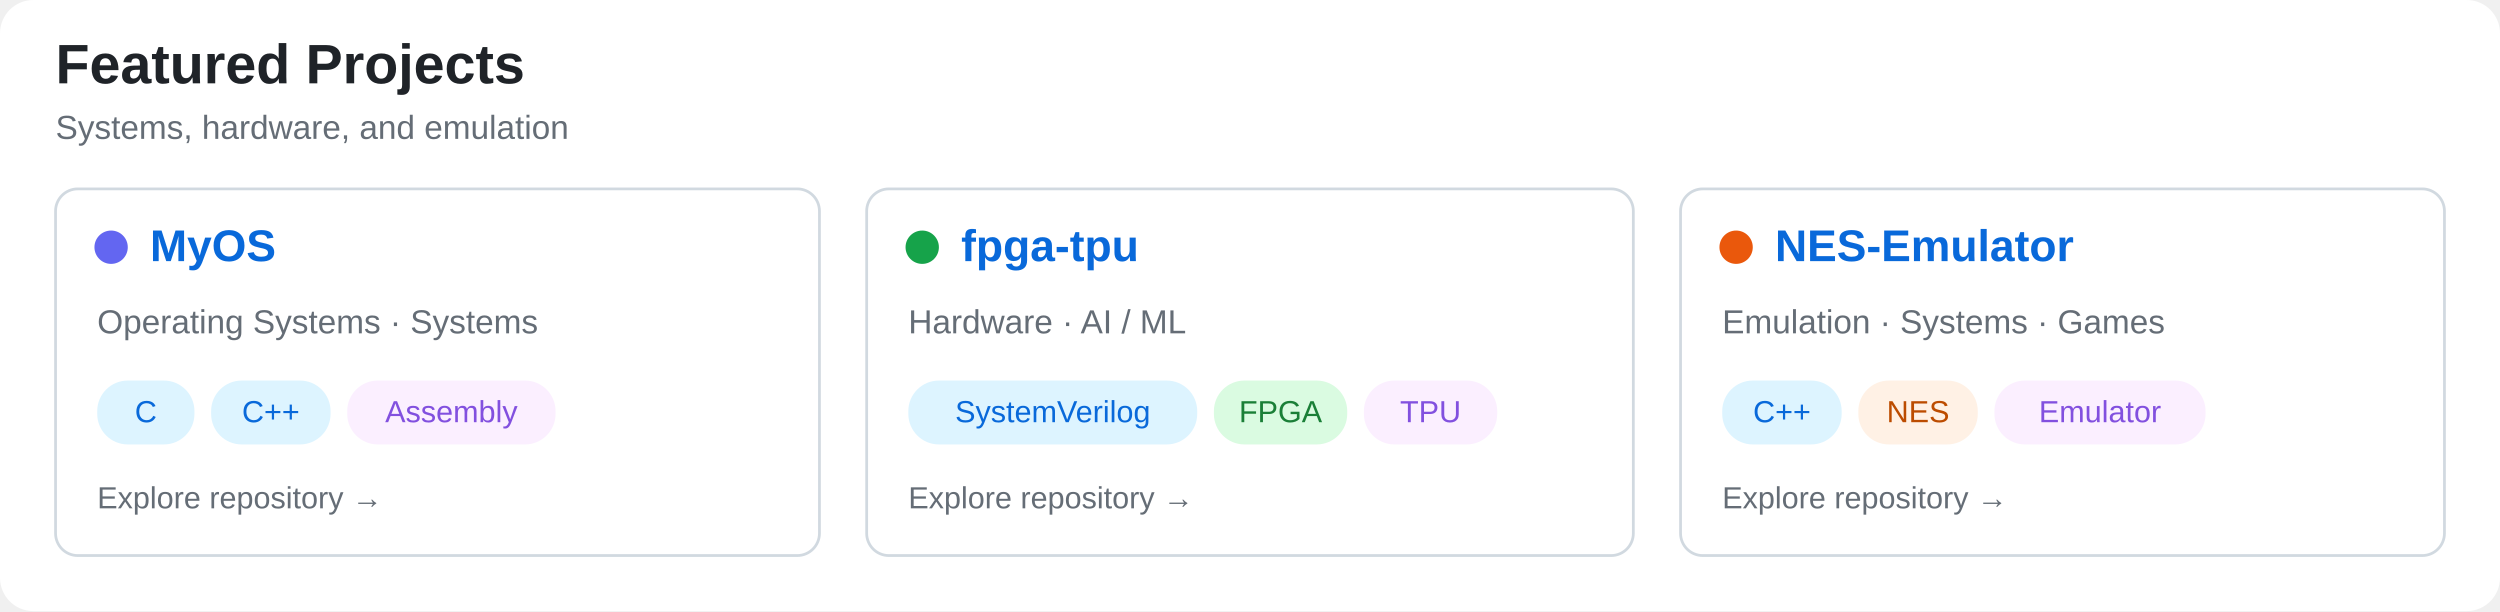
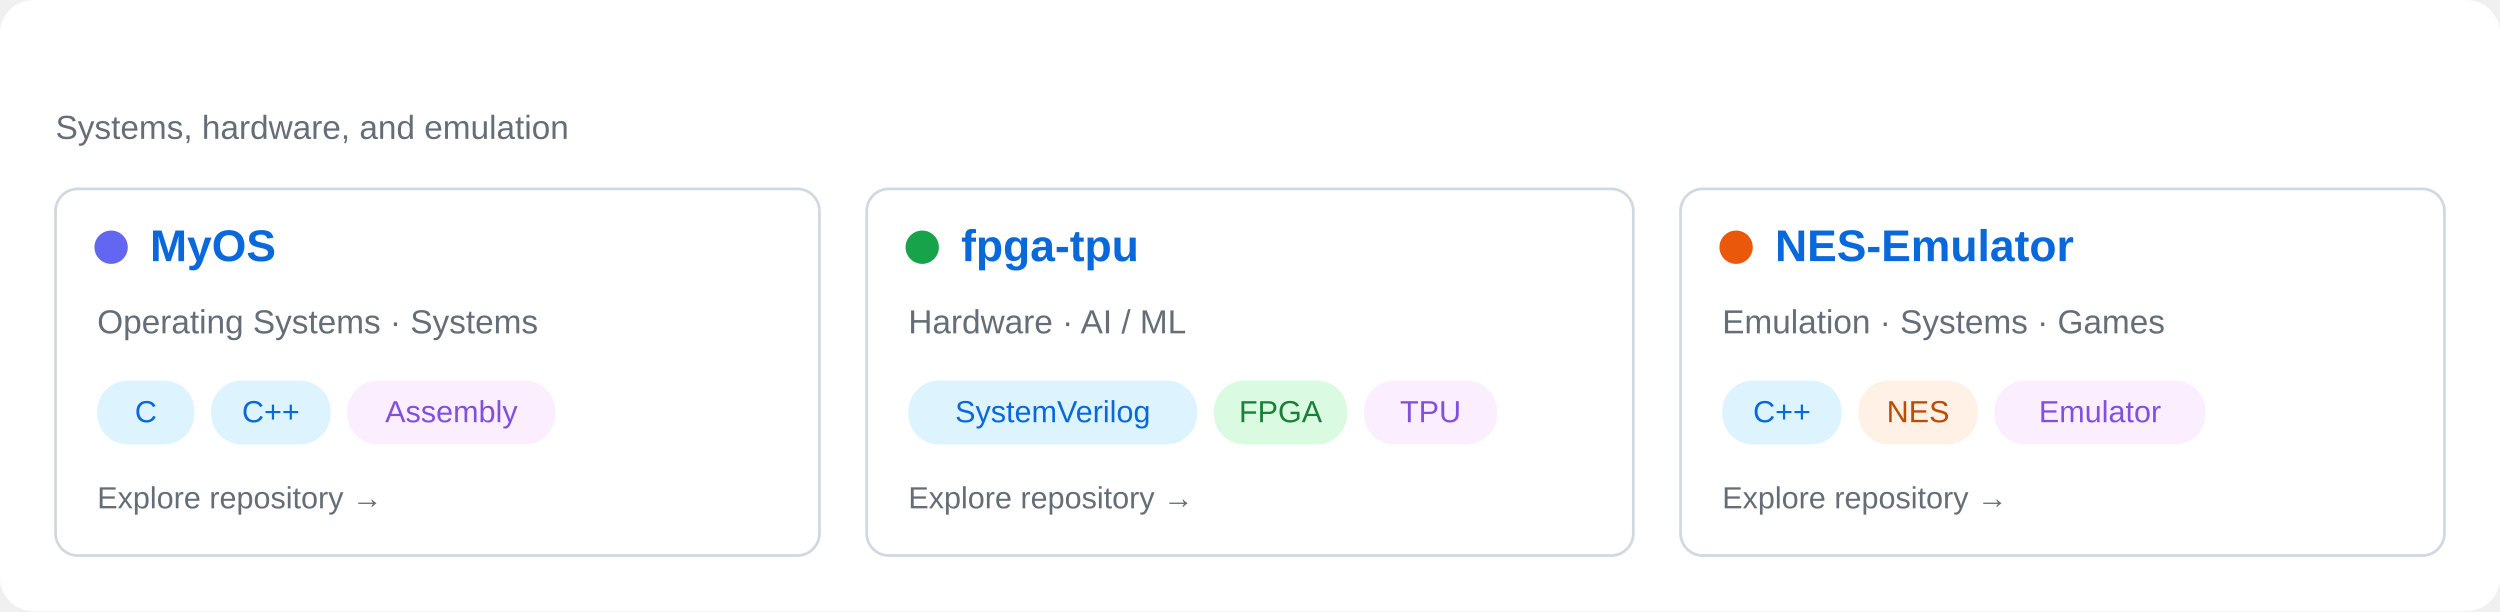
<svg xmlns="http://www.w3.org/2000/svg" width="900" height="220" viewBox="0 0 900 220">
  <rect width="900" height="220" rx="12" fill="#ffffff" />
-   <text x="20" y="30" font-family="Arial, sans-serif" font-size="20" font-weight="bold" fill="#1f2328">
-     Featured Projects
-   </text>
  <text x="20" y="50" font-family="Arial, sans-serif" font-size="12" fill="#656d76">
    Systems, hardware, and emulation
  </text>
  <rect x="20" y="68" width="275" height="132" rx="8" fill="#ffffff" stroke="#d1d9e0" />
  <circle cx="40" cy="89" r="6" fill="#6366f1" />
  <text x="54" y="94" font-family="Arial, sans-serif" font-size="16" font-weight="bold" fill="#0969da">MyOS</text>
  <text x="35" y="120" font-family="Arial, sans-serif" font-size="12" fill="#656d76">Operating Systems · Systems</text>
  <rect x="35" y="137" width="35" height="23" rx="11" fill="#ddf4ff" />
  <text x="52.5" y="152" text-anchor="middle" font-family="Arial, sans-serif" font-size="11" fill="#0969da">C</text>
  <rect x="76" y="137" width="43" height="23" rx="11" fill="#ddf4ff" />
  <text x="97.5" y="152" text-anchor="middle" font-family="Arial, sans-serif" font-size="11" fill="#0969da">C++</text>
  <rect x="125" y="137" width="75" height="23" rx="11" fill="#fbefff" />
  <text x="162.5" y="152" text-anchor="middle" font-family="Arial, sans-serif" font-size="11" fill="#8250df">Assembly</text>
  <text x="35" y="183" font-family="Arial, sans-serif" font-size="11" fill="#656d76">Explore repository →</text>
  <rect x="312" y="68" width="276" height="132" rx="8" fill="#ffffff" stroke="#d1d9e0" />
  <circle cx="332" cy="89" r="6" fill="#16a34a" />
  <text x="346" y="94" font-family="Arial, sans-serif" font-size="16" font-weight="bold" fill="#0969da">fpga-tpu</text>
  <text x="327" y="120" font-family="Arial, sans-serif" font-size="12" fill="#656d76">Hardware · AI / ML</text>
  <rect x="327" y="137" width="104" height="23" rx="11" fill="#ddf4ff" />
  <text x="379" y="152" text-anchor="middle" font-family="Arial, sans-serif" font-size="11" fill="#0969da">SystemVerilog</text>
  <rect x="437" y="137" width="48" height="23" rx="11" fill="#dafbe1" />
  <text x="461" y="152" text-anchor="middle" font-family="Arial, sans-serif" font-size="11" fill="#1a7f37">FPGA</text>
  <rect x="491" y="137" width="48" height="23" rx="11" fill="#fbefff" />
  <text x="515" y="152" text-anchor="middle" font-family="Arial, sans-serif" font-size="11" fill="#8250df">TPU</text>
  <text x="327" y="183" font-family="Arial, sans-serif" font-size="11" fill="#656d76">Explore repository →</text>
  <rect x="605" y="68" width="275" height="132" rx="8" fill="#ffffff" stroke="#d1d9e0" />
  <circle cx="625" cy="89" r="6" fill="#ea580c" />
  <text x="639" y="94" font-family="Arial, sans-serif" font-size="16" font-weight="bold" fill="#0969da">NES-Emulator</text>
  <text x="620" y="120" font-family="Arial, sans-serif" font-size="12" fill="#656d76">Emulation · Systems · Games</text>
  <rect x="620" y="137" width="43" height="23" rx="11" fill="#ddf4ff" />
  <text x="641.5" y="152" text-anchor="middle" font-family="Arial, sans-serif" font-size="11" fill="#0969da">C++</text>
  <rect x="669" y="137" width="43" height="23" rx="11" fill="#fff1e5" />
  <text x="690.5" y="152" text-anchor="middle" font-family="Arial, sans-serif" font-size="11" fill="#bc4c00">NES</text>
  <rect x="718" y="137" width="76" height="23" rx="11" fill="#fbefff" />
  <text x="756" y="152" text-anchor="middle" font-family="Arial, sans-serif" font-size="11" fill="#8250df">Emulator</text>
  <text x="620" y="183" font-family="Arial, sans-serif" font-size="11" fill="#656d76">Explore repository →</text>
</svg>
